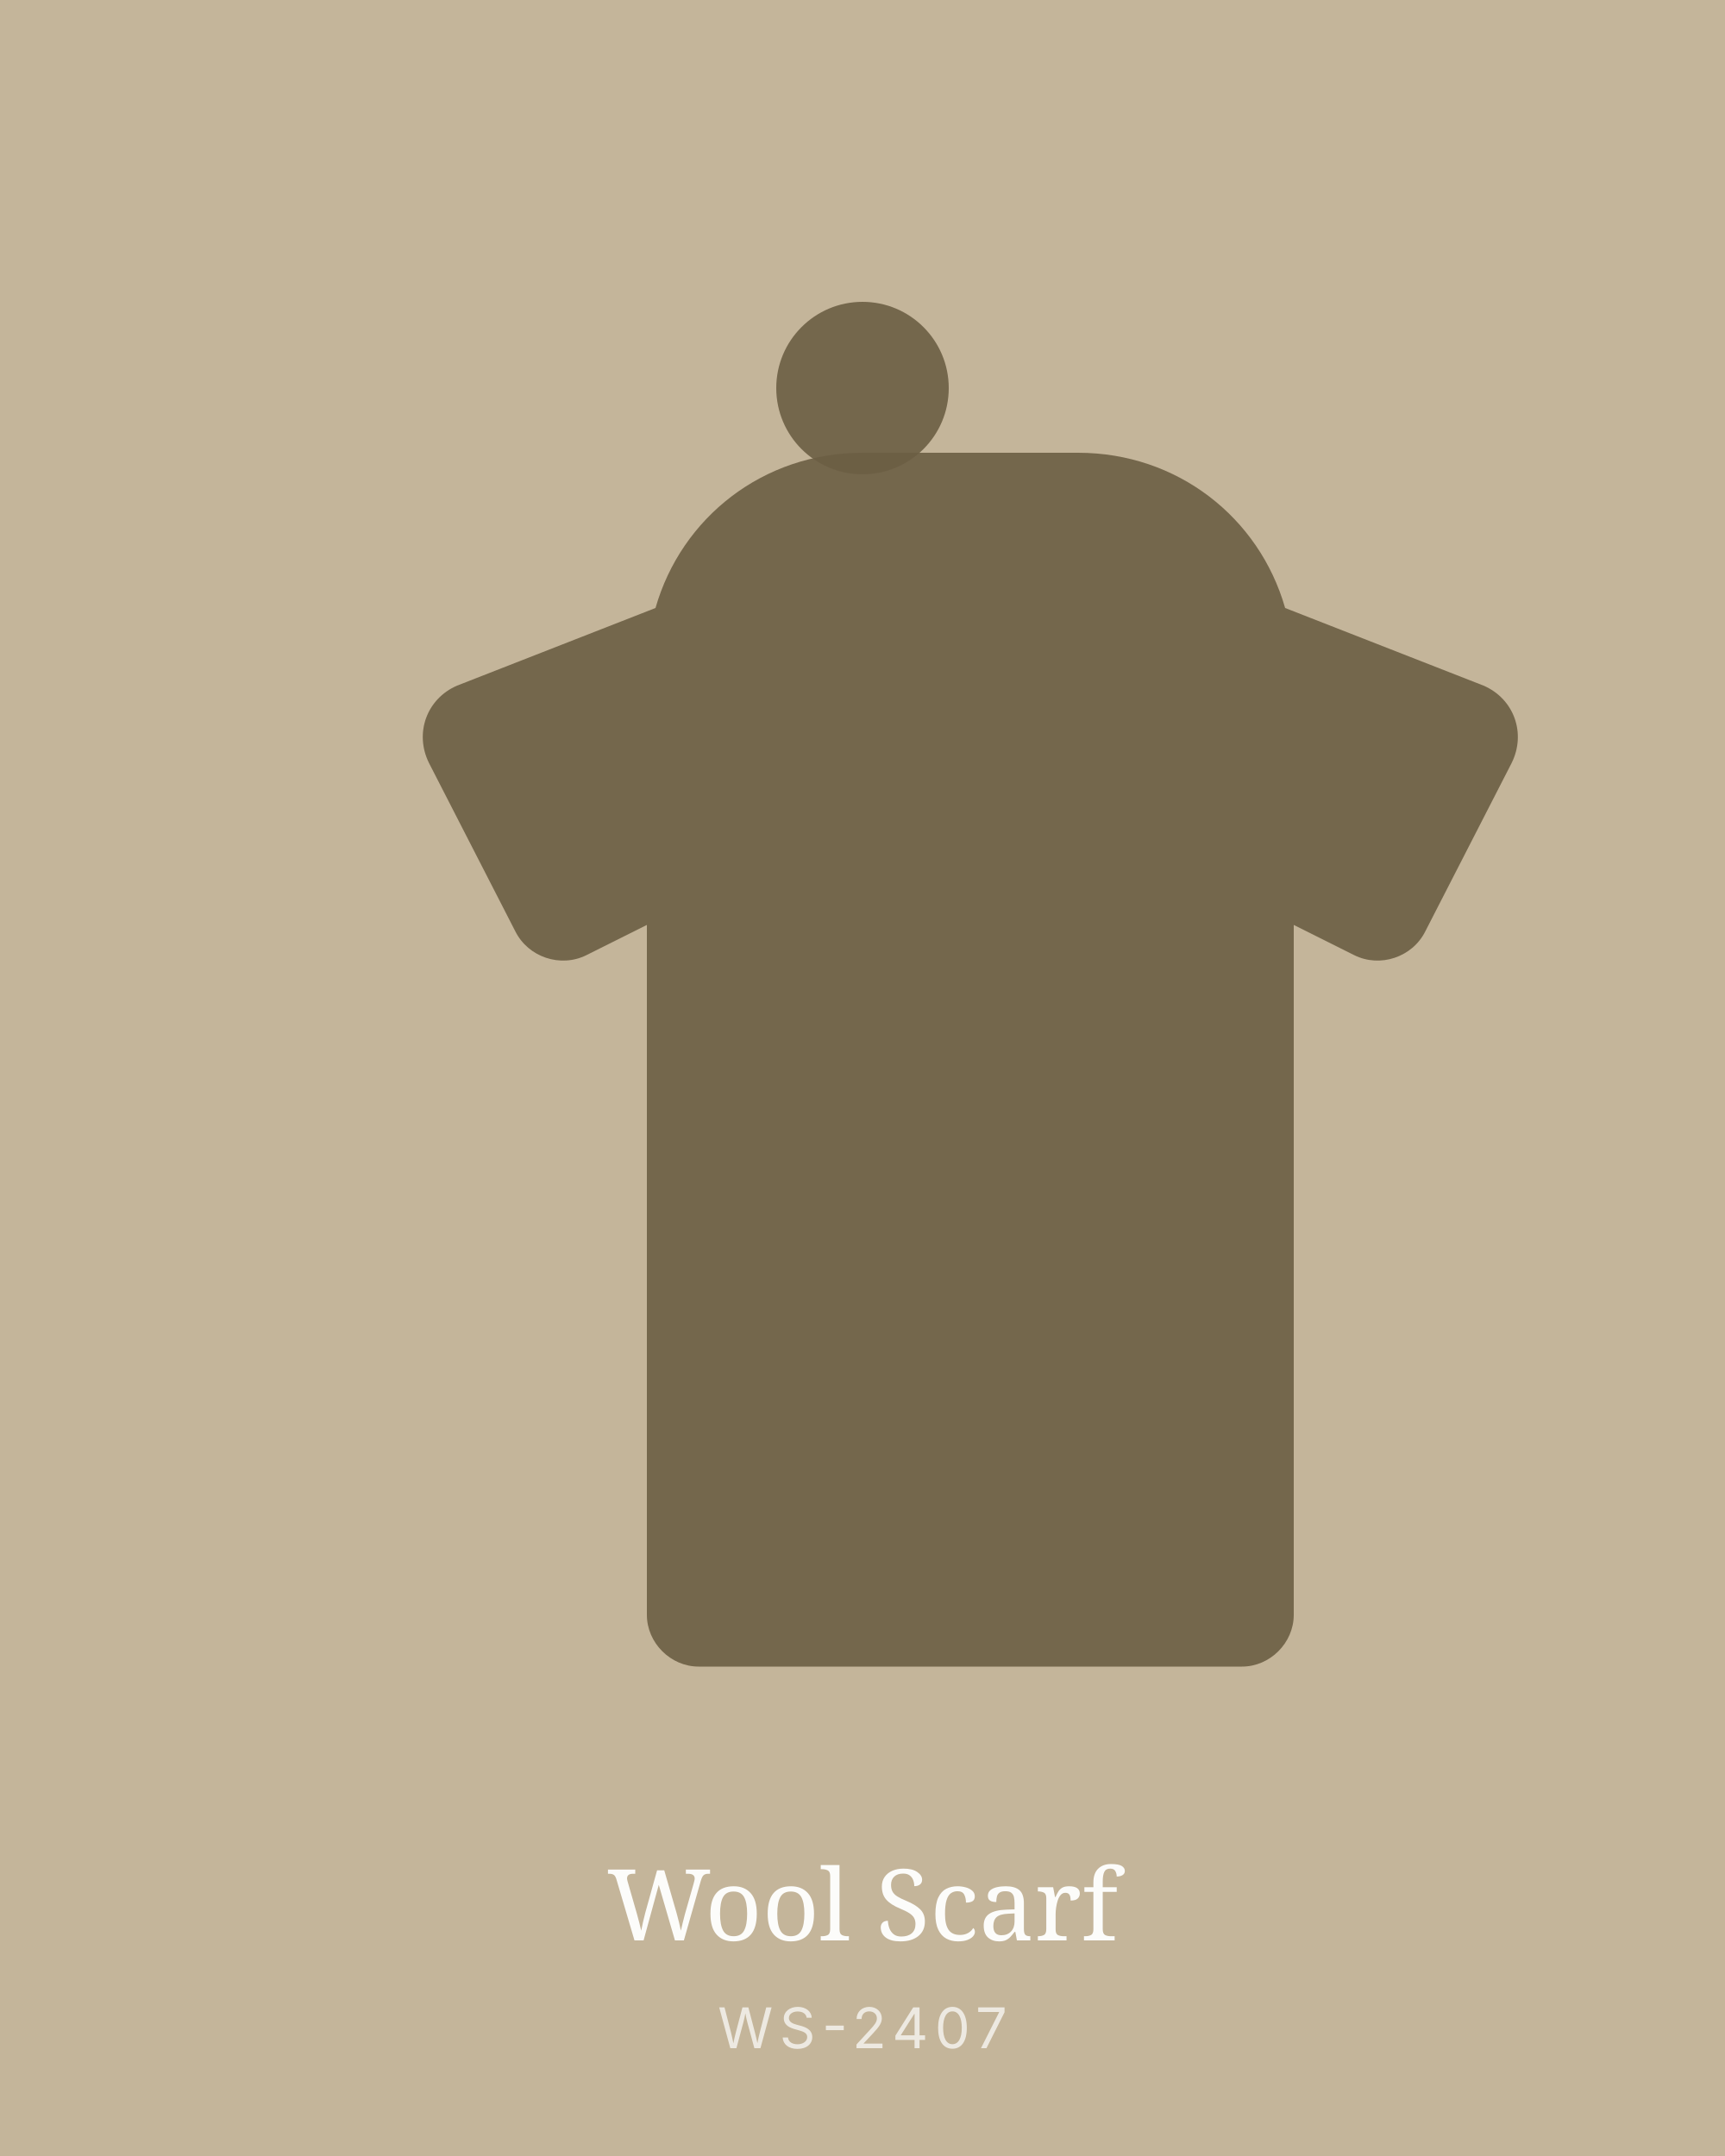
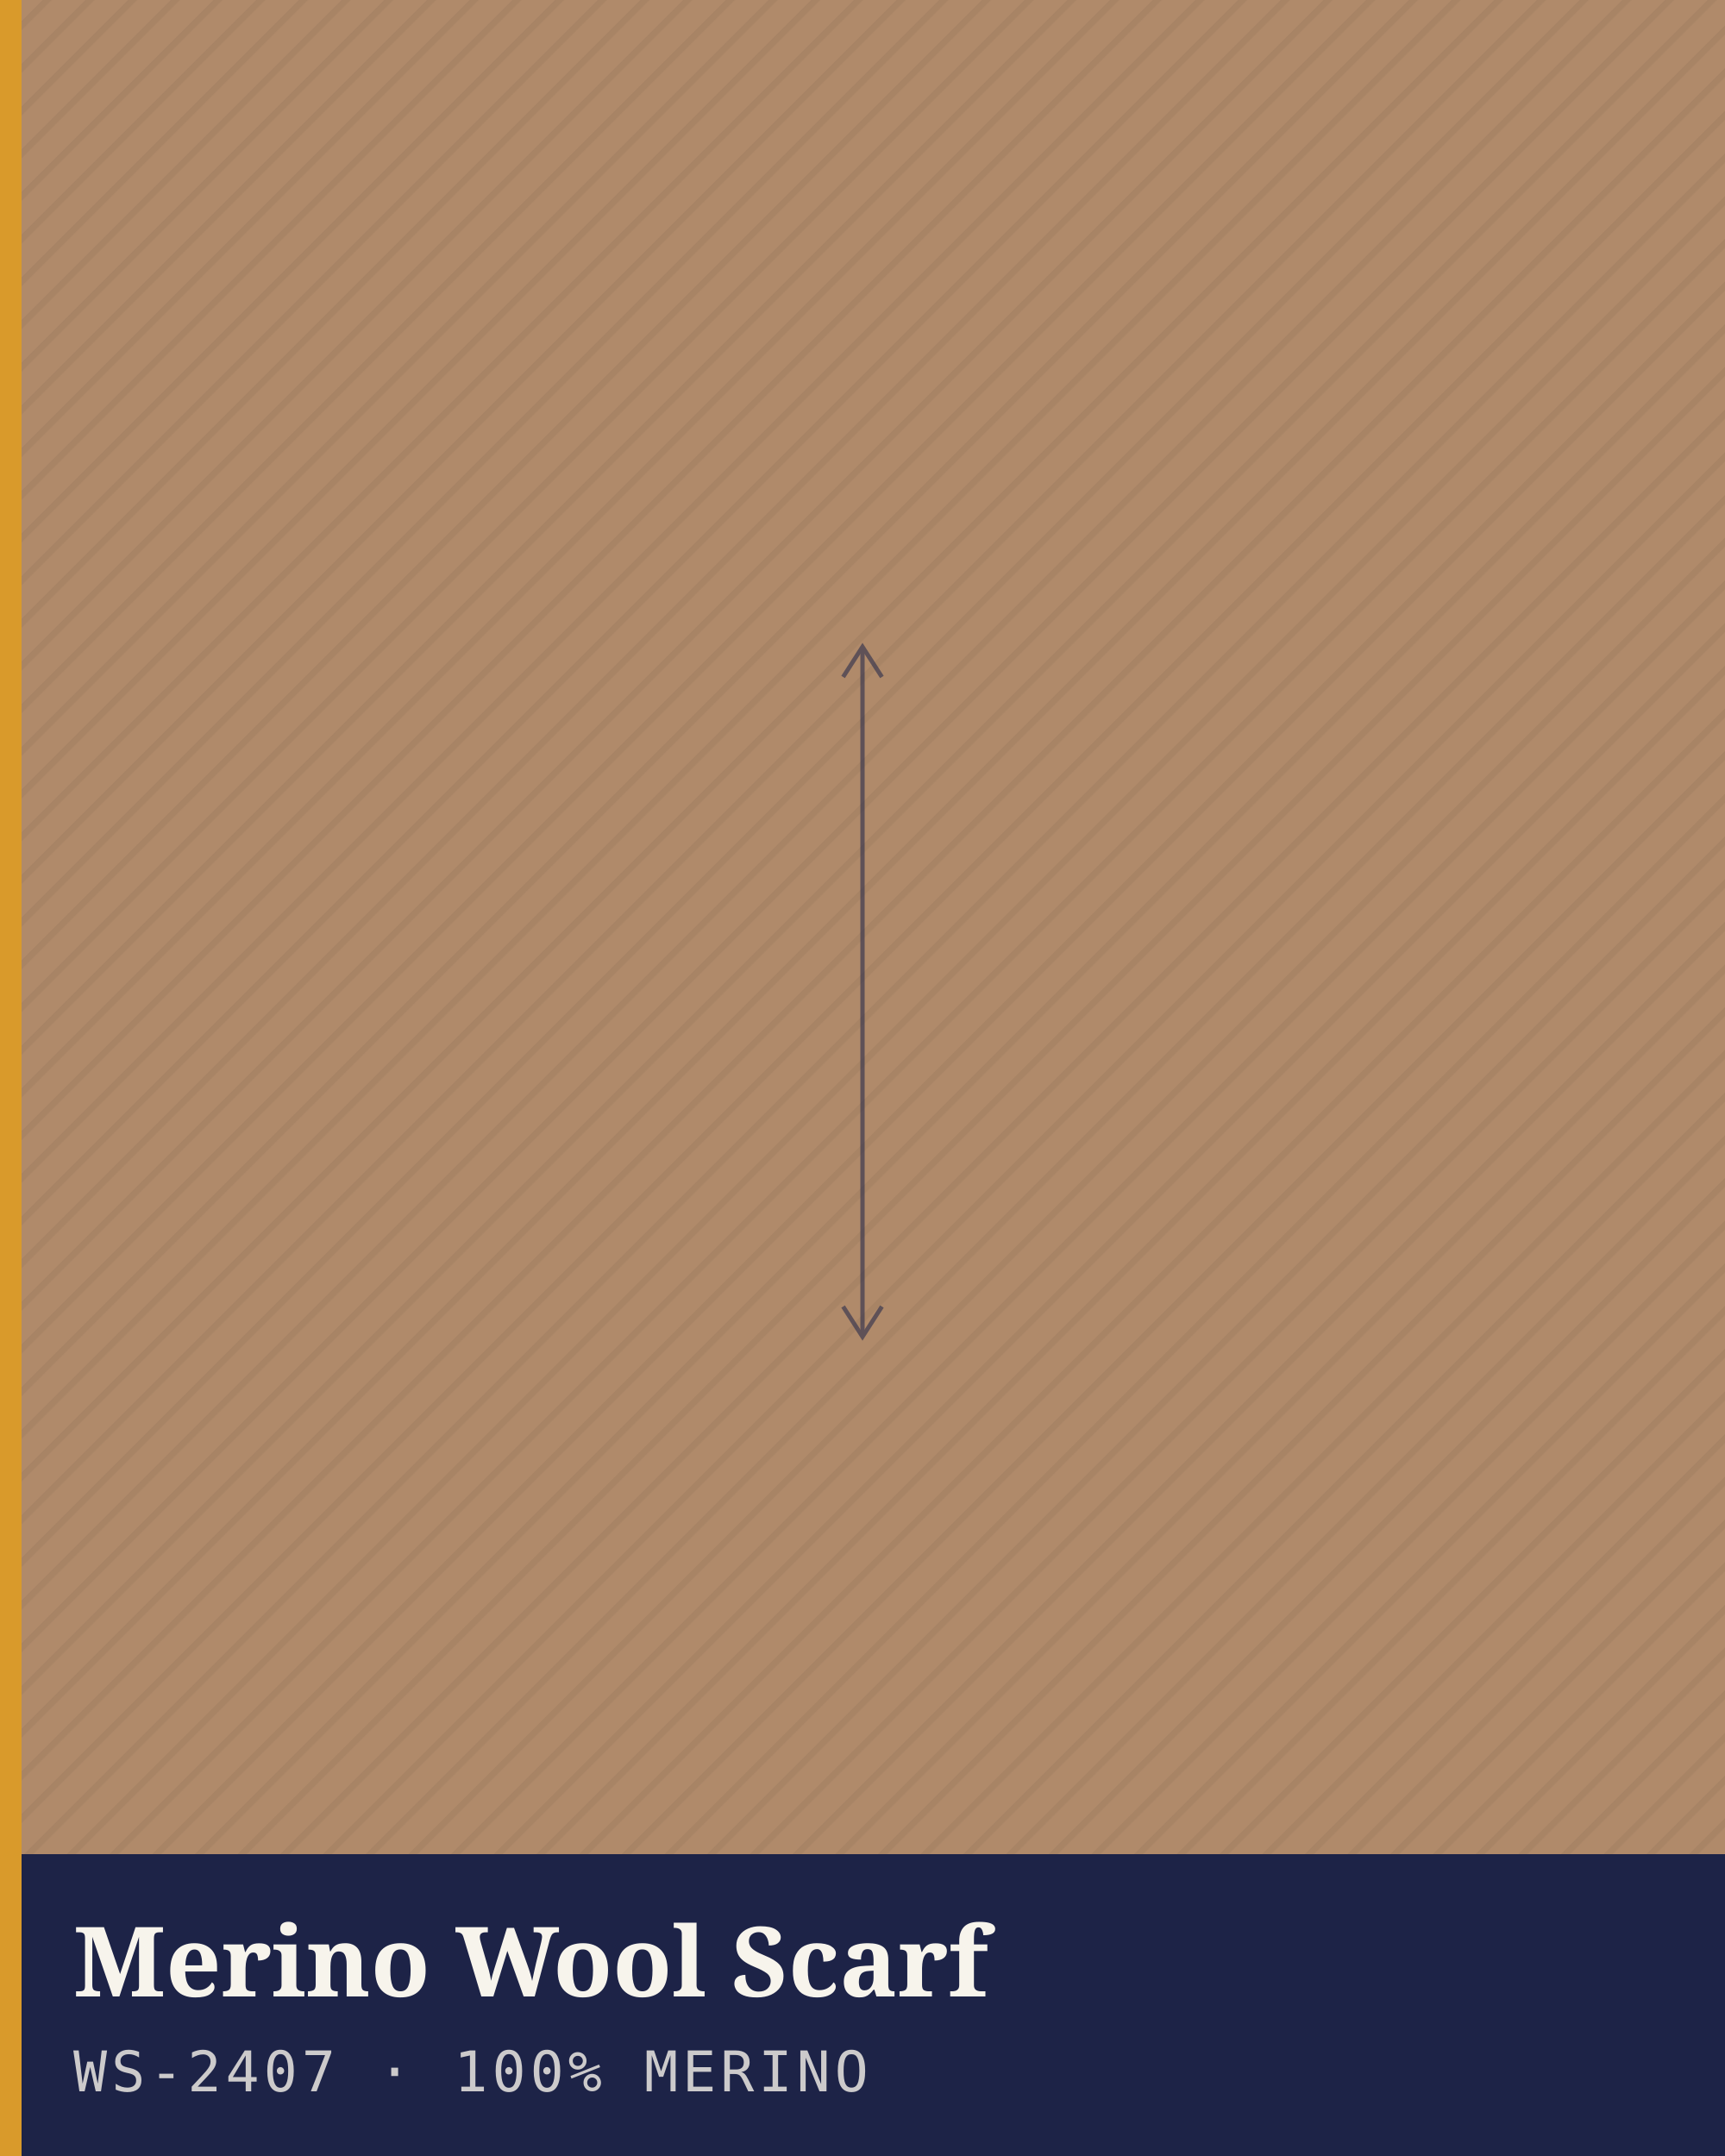
- <svg xmlns="http://www.w3.org/2000/svg" width="800" height="1000" viewBox="0 0 800 1000" role="img" aria-label="Wool Scarf">
-   <rect width="800" height="1000" fill="#c4b59a" />
-   <g fill="#6c5e44" opacity="0.9">
-     <path d="M400 210c-46 0-84 30-96 72l-92 36c-14 6-20 22-13 36l40 78c6 12 21 17 33 11l28-14v320c0 13 11 24 24 24h252c13 0 24-11 24-24V429l28 14c12 6 27 1 33-11l40-78c7-14 1-30-13-36l-92-36c-12-42-50-72-96-72z" />
+ <svg xmlns="http://www.w3.org/2000/svg" width="800" height="1000" viewBox="0 0 800 1000" role="img" aria-label="Merino Wool Scarf">
+   <defs>
+     <pattern id="twill" width="14" height="14" patternUnits="userSpaceOnUse" patternTransform="rotate(45)">
+       <line x1="0" y1="0" x2="0" y2="14" stroke="#000000" stroke-width="6" opacity="0.05" />
+     </pattern>
+   </defs>
+   <rect width="800" height="1000" fill="#b08a6a" />
+   <rect width="800" height="1000" fill="url(#twill)" />
+   <rect x="0" y="0" width="10" height="1000" fill="#d99a2b" />
+   <g stroke="#1d2347" stroke-width="2" fill="none" opacity="0.55">
+     <line x1="400" y1="300" x2="400" y2="620" />
+     <path d="M391 314 L400 300 L409 314" />
+     <path d="M391 606 L400 620 L409 606" />
  </g>
-   <circle cx="400" cy="180" r="40" fill="#6c5e44" opacity="0.9" />
-   <text x="400" y="900" font-family="Georgia, serif" font-size="46" fill="#ffffff" text-anchor="middle" opacity="0.95">Wool Scarf</text>
-   <text x="400" y="950" font-family="Inter, sans-serif" font-size="26" fill="#ffffff" text-anchor="middle" opacity="0.7" letter-spacing="3">WS-2407</text>
+   <rect x="0" y="860" width="800" height="140" fill="#1d2347" />
+   <rect x="0" y="860" width="10" height="140" fill="#d99a2b" />
+   <text x="34" y="926" font-family="'Fraunces', Georgia, serif" font-size="45" font-weight="600" fill="#f7f4ec">Merino Wool Scarf</text>
+   <text x="34" y="970" font-family="'Spline Sans Mono', monospace" font-size="26" letter-spacing="2" fill="#f7f4ec" opacity="0.8">WS-2407 · 100% MERINO</text>
</svg>
